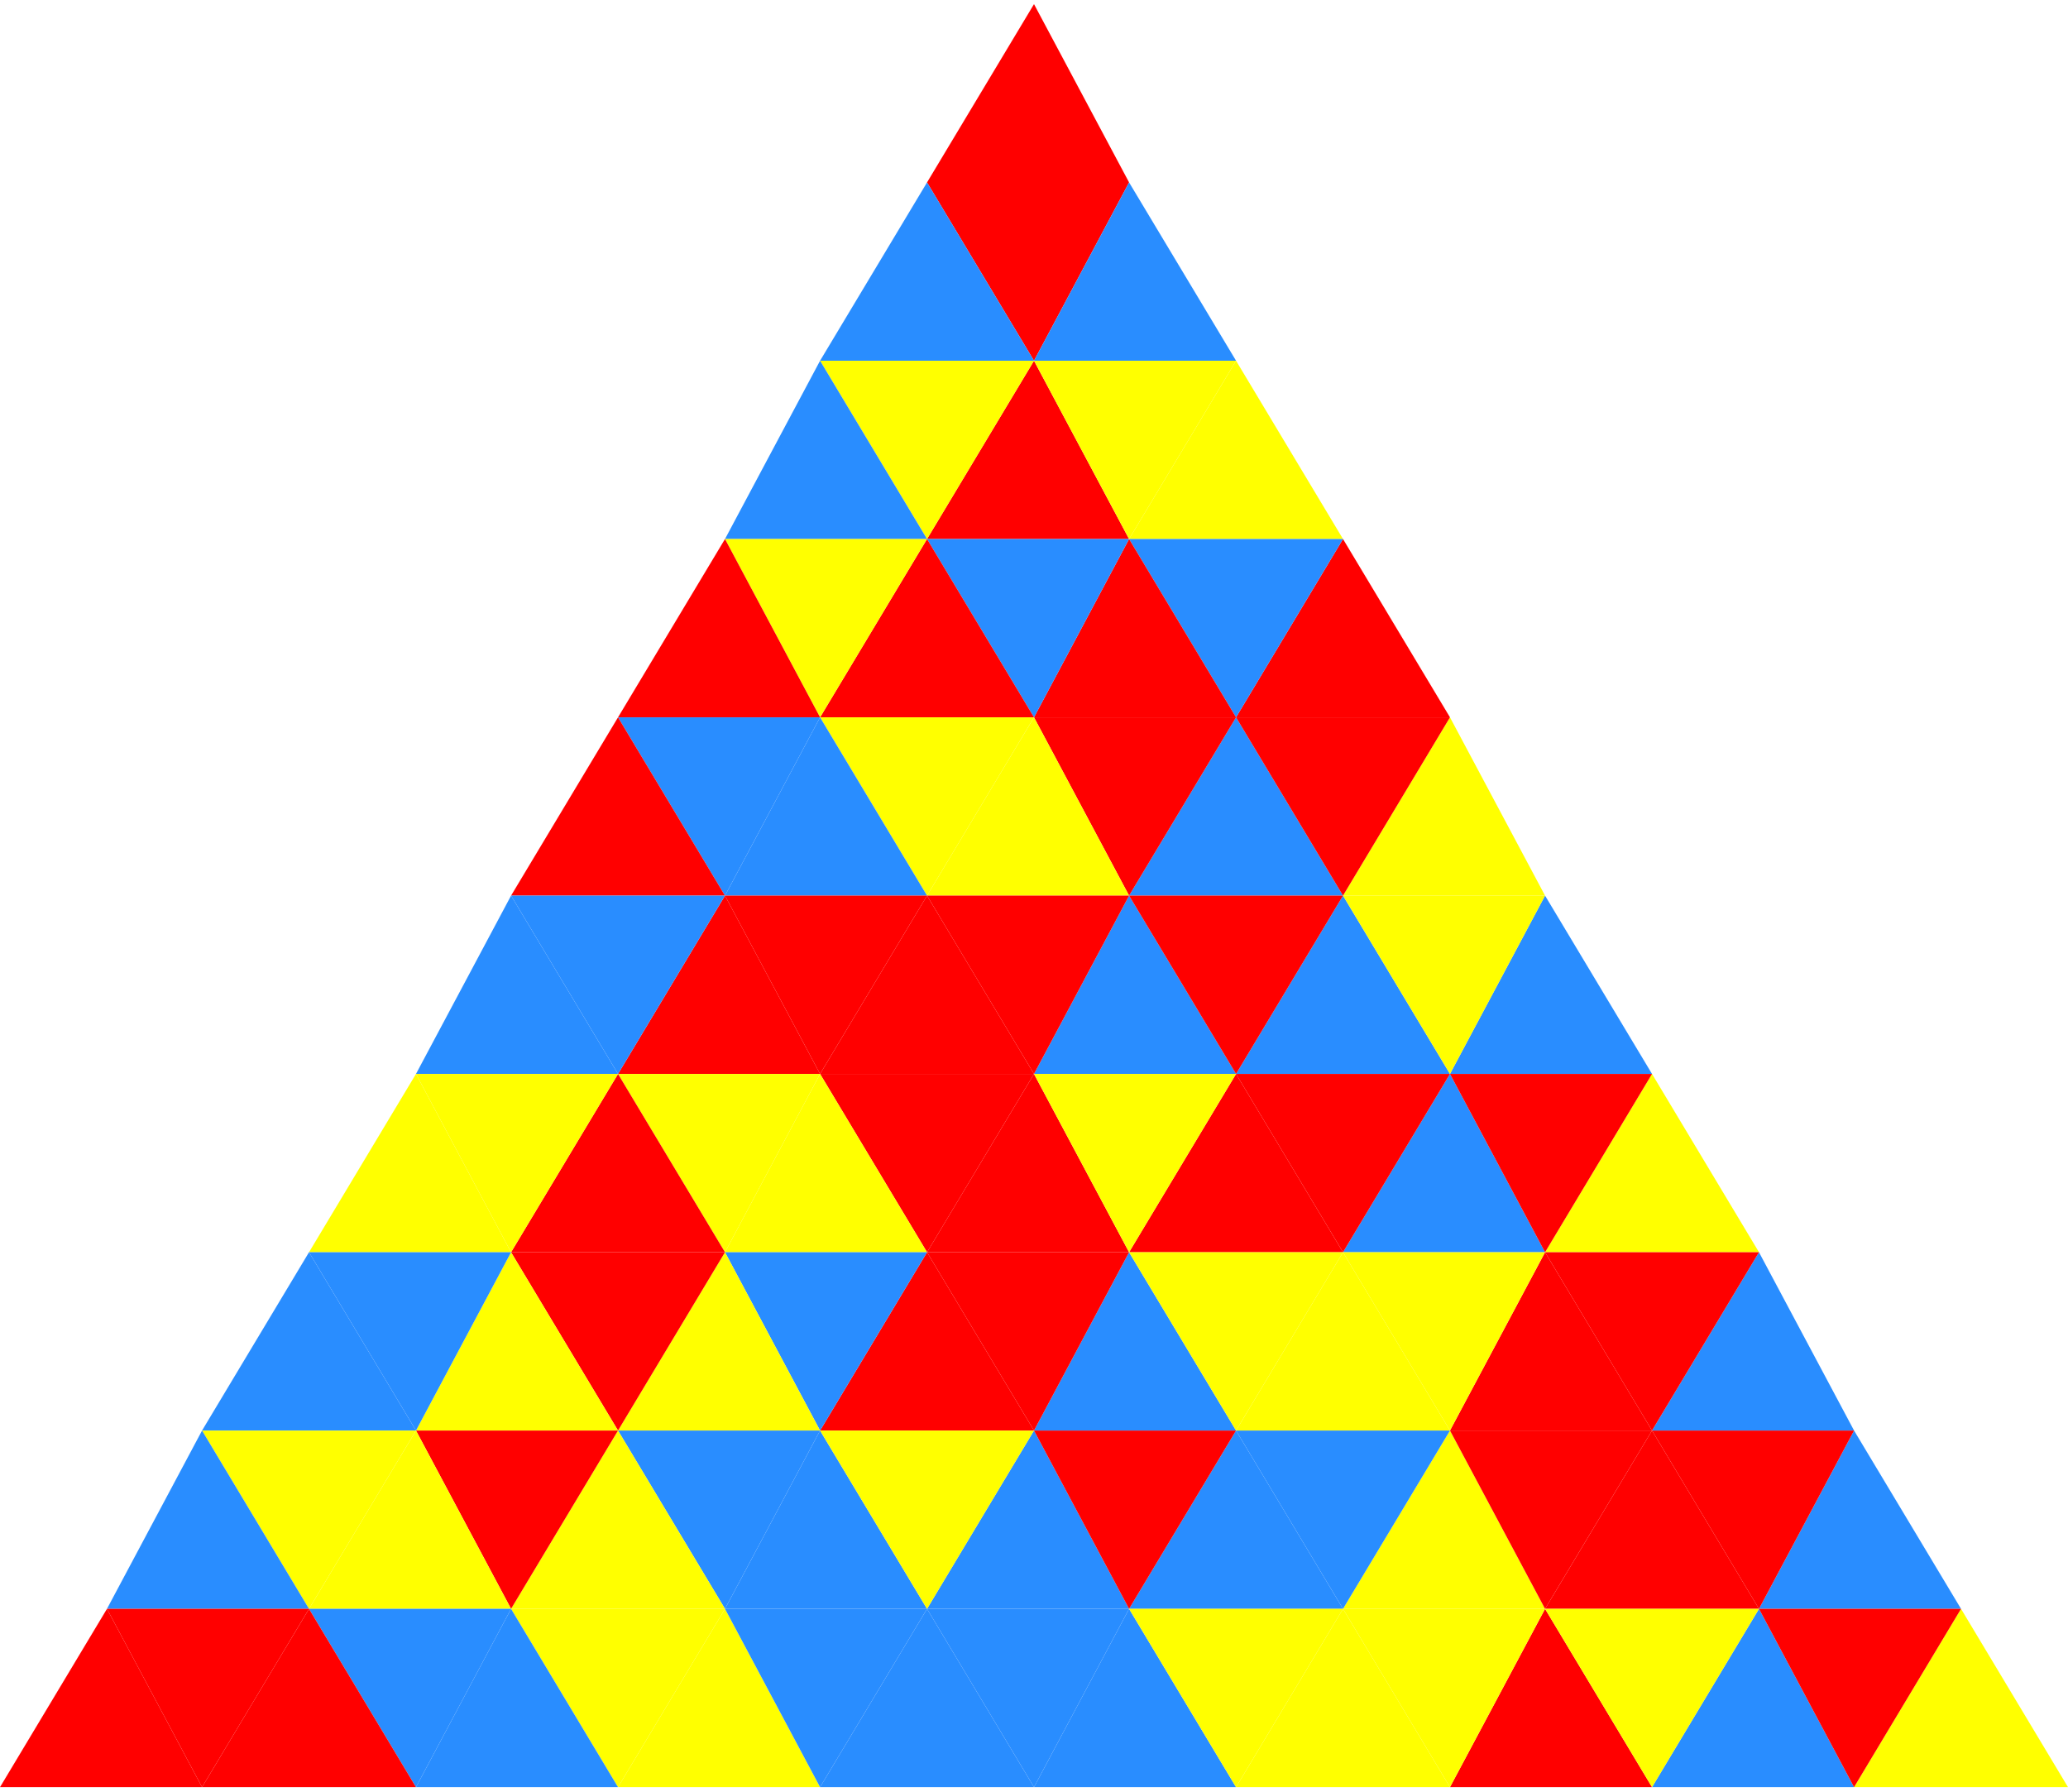
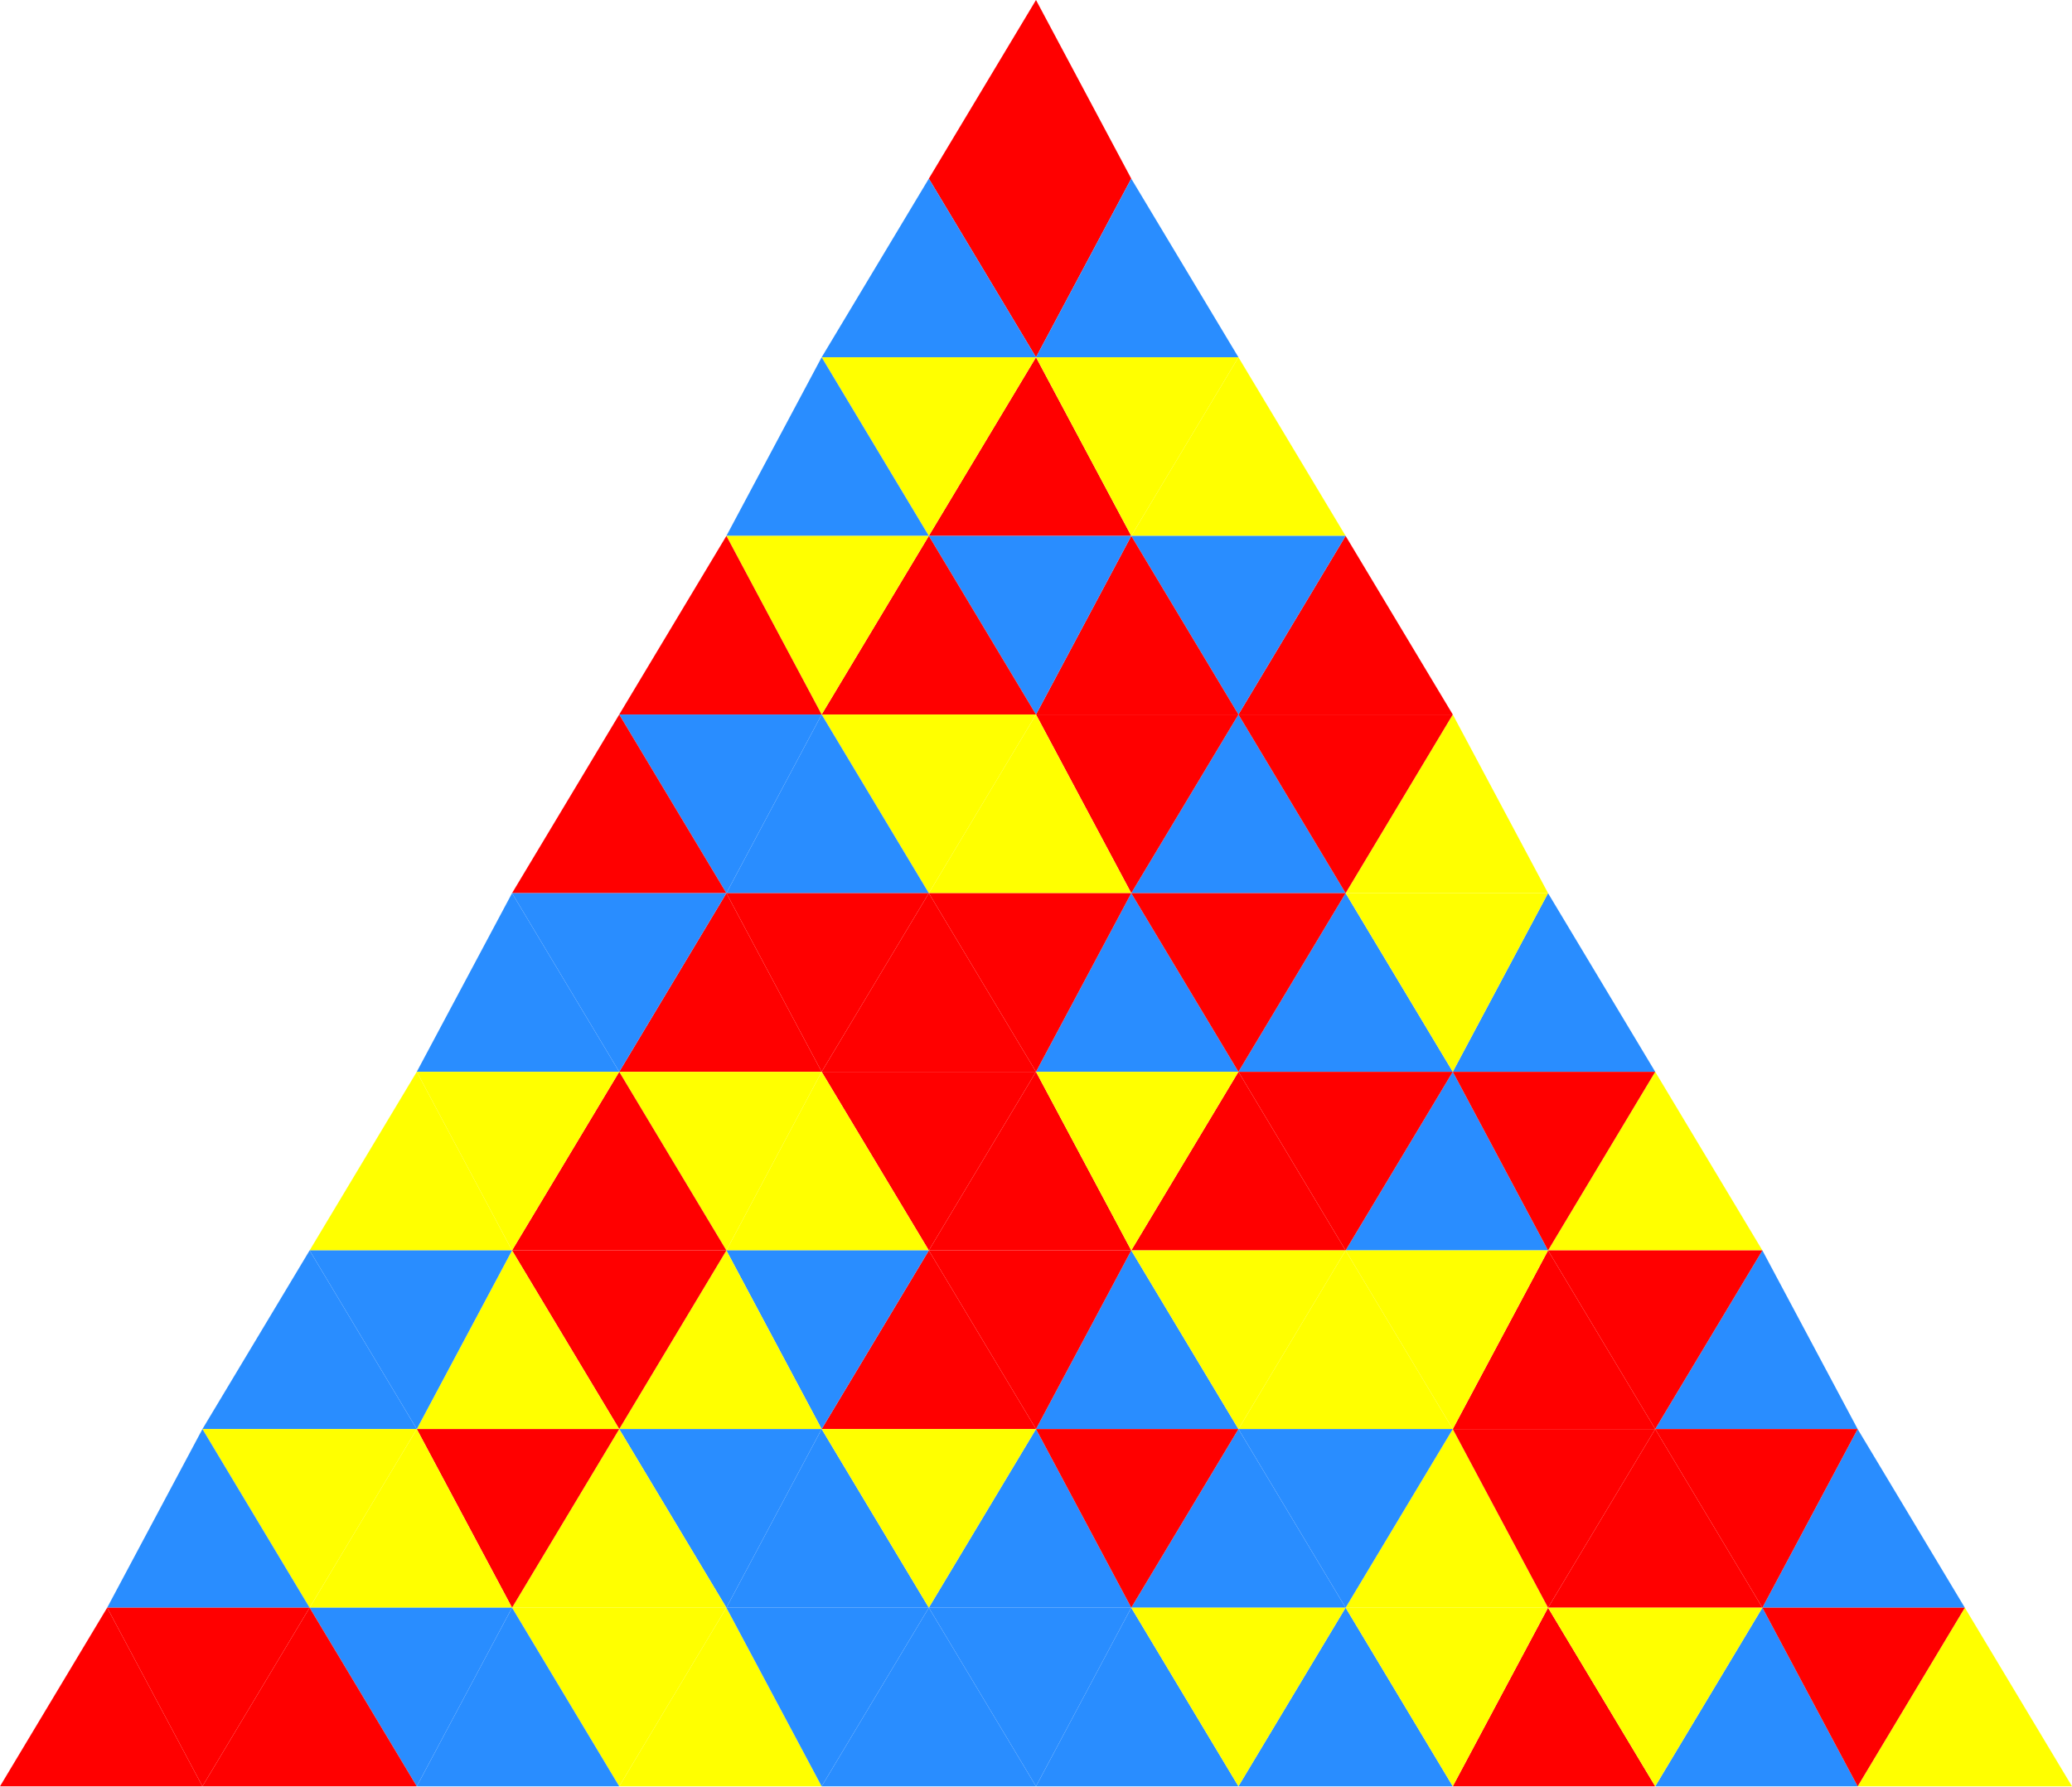
- <svg xmlns="http://www.w3.org/2000/svg" width="656.2" height="568.3" viewBox="0 0 174 150">
-   <path fill="red" d="m87 0 8 15H78zM87 30l8-15H78z" />
-   <path fill="#298dff" d="m78 15 9 15H69zM95 15l9 15H87z" />
+ <svg xmlns="http://www.w3.org/2000/svg" viewBox="0 0 174 150">
+   <path fill="red" d="m87 0 8 15H78zm0 30 8-15H78z" />
+   <path fill="#298dff" d="m78 15 9 15H69zm17 0 9 15H87z" />
  <path fill="red" d="m87 30 8 15H78z" />
  <path fill="#ff0" d="m78 45 9-15H69z" />
  <path fill="#298dff" d="m69 30 9 15H61z" />
  <path fill="#ff0" d="m104 30 9 15H95z" />
  <path fill="#ff0" d="m95 45 9-15H87z" />
  <path fill="red" d="m113 45 9 15h-18z" />
  <path fill="#298dff" d="m104 60 9-15H95z" />
  <path fill="red" d="m95 45 9 15H87z" />
  <path fill="#298dff" d="m87 60 8-15H78z" />
  <path fill="red" d="m78 45 9 15H69z" />
  <path fill="#ff0" d="m69 60 9-15H61z" />
  <path fill="red" d="m61 45 8 15H52z" />
  <path fill="#298dff" d="m104 60 9 15H95z" />
  <path fill="red" d="m95 75 9-15H87z" />
  <path fill="#ff0" d="m87 60 8 15H78z" />
  <path fill="#ff0" d="m78 75 9-15H69z" />
  <path fill="#298dff" d="m69 60 9 15H61z" />
  <path fill="#298dff" d="m61 75 8-15H52z" />
  <path fill="red" d="m52 60 9 15H43z" />
  <path fill="#ff0" d="m122 60 8 15h-17z" />
  <path fill="red" d="m113 75 9-15h-18z" />
  <path fill="#298dff" d="m95 75 9 15H87z" />
  <path fill="red" d="m87 90 8-15H78z" />
  <path fill="red" d="m78 75 9 15H69z" />
  <path fill="red" d="m69 90 9-15H61z" />
  <path fill="red" d="m61 75 8 15H52z" />
  <path fill="#298dff" d="m52 90 9-15H43z" />
-   <path fill="#298dff" d="m43 75 9 15H35zM113 75l9 15h-18z" />
+   <path fill="#298dff" d="m43 75 9 15H35zm70 0 9 15h-18z" />
  <path fill="red" d="m104 90 9-15H95z" />
  <path fill="#298dff" d="m130 75 9 15h-17z" />
  <path fill="#ff0" d="m122 90 8-15h-17z" />
  <path fill="red" d="m87 90 8 15H78z" />
  <path fill="red" d="m78 105 9-15H69z" />
  <path fill="#ff0" d="m69 90 9 15H61z" />
  <path fill="#ff0" d="m61 105 8-15H52z" />
  <path fill="red" d="m52 90 9 15H43z" />
  <path fill="#ff0" d="m43 105 9-15H35z" />
  <path fill="#ff0" d="m35 90 8 15H26z" />
  <path fill="red" d="m104 90 9 15H95z" />
  <path fill="#ff0" d="m95 105 9-15H87z" />
  <path fill="#298dff" d="m122 90 8 15h-17z" />
  <path fill="red" d="m113 105 9-15h-18z" />
  <path fill="#ff0" d="m139 90 9 15h-18z" />
-   <path fill="red" d="m130 105 9-15h-17zM78 105l9 15H69z" />
+   <path fill="red" d="m130 105 9-15h-17zm-52 0 9 15H69z" />
  <path fill="#298dff" d="m69 120 9-15H61z" />
  <path fill="#ff0" d="m61 105 8 15H52z" />
  <path fill="red" d="m52 120 9-15H43z" />
  <path fill="#ff0" d="m43 105 9 15H35z" />
  <path fill="#298dff" d="m35 120 8-15H26z" />
-   <path fill="#298dff" d="m26 105 9 15H17zM95 105l9 15H87z" />
+   <path fill="#298dff" d="m26 105 9 15H17zm69 0 9 15H87z" />
  <path fill="red" d="m87 120 8-15H78z" />
  <path fill="#ff0" d="m113 105 9 15h-18z" />
  <path fill="#ff0" d="m104 120 9-15H95z" />
  <path fill="red" d="m130 105 9 15h-17z" />
  <path fill="#ff0" d="m122 120 8-15h-17z" />
  <path fill="#298dff" d="m148 105 8 15h-17z" />
  <path fill="red" d="m139 120 9-15h-18z" />
  <path fill="#298dff" d="m69 120 9 15H61z" />
  <path fill="#298dff" d="m61 135 8-15H52z" />
  <path fill="#ff0" d="m52 120 9 15H43z" />
  <path fill="red" d="m43 135 9-15H35z" />
  <path fill="#ff0" d="m35 120 8 15H26z" />
  <path fill="#ff0" d="m26 135 9-15H17z" />
-   <path fill="#298dff" d="m17 120 9 15H9zM87 120l8 15H78z" />
+   <path fill="#298dff" d="m17 120 9 15H9zm70 0 8 15H78z" />
  <path fill="#ff0" d="m78 135 9-15H69z" />
  <path fill="#298dff" d="m104 120 9 15H95z" />
  <path fill="red" d="m95 135 9-15H87z" />
  <path fill="#ff0" d="m122 120 8 15h-17z" />
  <path fill="#298dff" d="m113 135 9-15h-18z" />
  <path fill="red" d="m139 120 9 15h-18z" />
  <path fill="red" d="m130 135 9-15h-17z" />
  <path fill="#298dff" d="m156 120 9 15h-17z" />
  <path fill="red" d="m148 135 8-15h-17z" />
  <path fill="#ff0" d="m61 135 8 15H52z" />
  <path fill="#ff0" d="m52 150 9-15H43z" />
  <path fill="#298dff" d="m43 135 9 15H35z" />
  <path fill="#298dff" d="m35 150 8-15H26z" />
  <path fill="red" d="m26 135 9 15H17z" />
  <path fill="red" d="m17 150 9-15H9z" />
  <path fill="red" d="m9 135 8 15H0z" />
  <path fill="#298dff" d="m78 135 9 15H69z" />
-   <path fill="#298dff" d="m69 150 9-15H61zM95 135l9 15H87z" />
-   <path fill="#298dff" d="m87 150 8-15H78z" />
-   <path fill="#ff0" d="m113 135 9 15h-18z" />
+   <path fill="#298dff" d="m69 150 9-15H61zm26-15 9 15H87z" />
+   <path fill="#298dff" d="m87 150 8-15H78zm26-15 9 15h-18z" />
  <path fill="#ff0" d="m104 150 9-15H95z" />
  <path fill="red" d="m130 135 9 15h-17z" />
  <path fill="#ff0" d="m122 150 8-15h-17z" />
  <path fill="#298dff" d="m148 135 8 15h-17z" />
-   <path fill="#ff0" d="m139 150 9-15h-18zM165 135l9 15h-18z" />
+   <path fill="#ff0" d="m139 150 9-15h-18zm26-15 9 15h-18z" />
  <path fill="red" d="m156 150 9-15h-17z" />
</svg>
